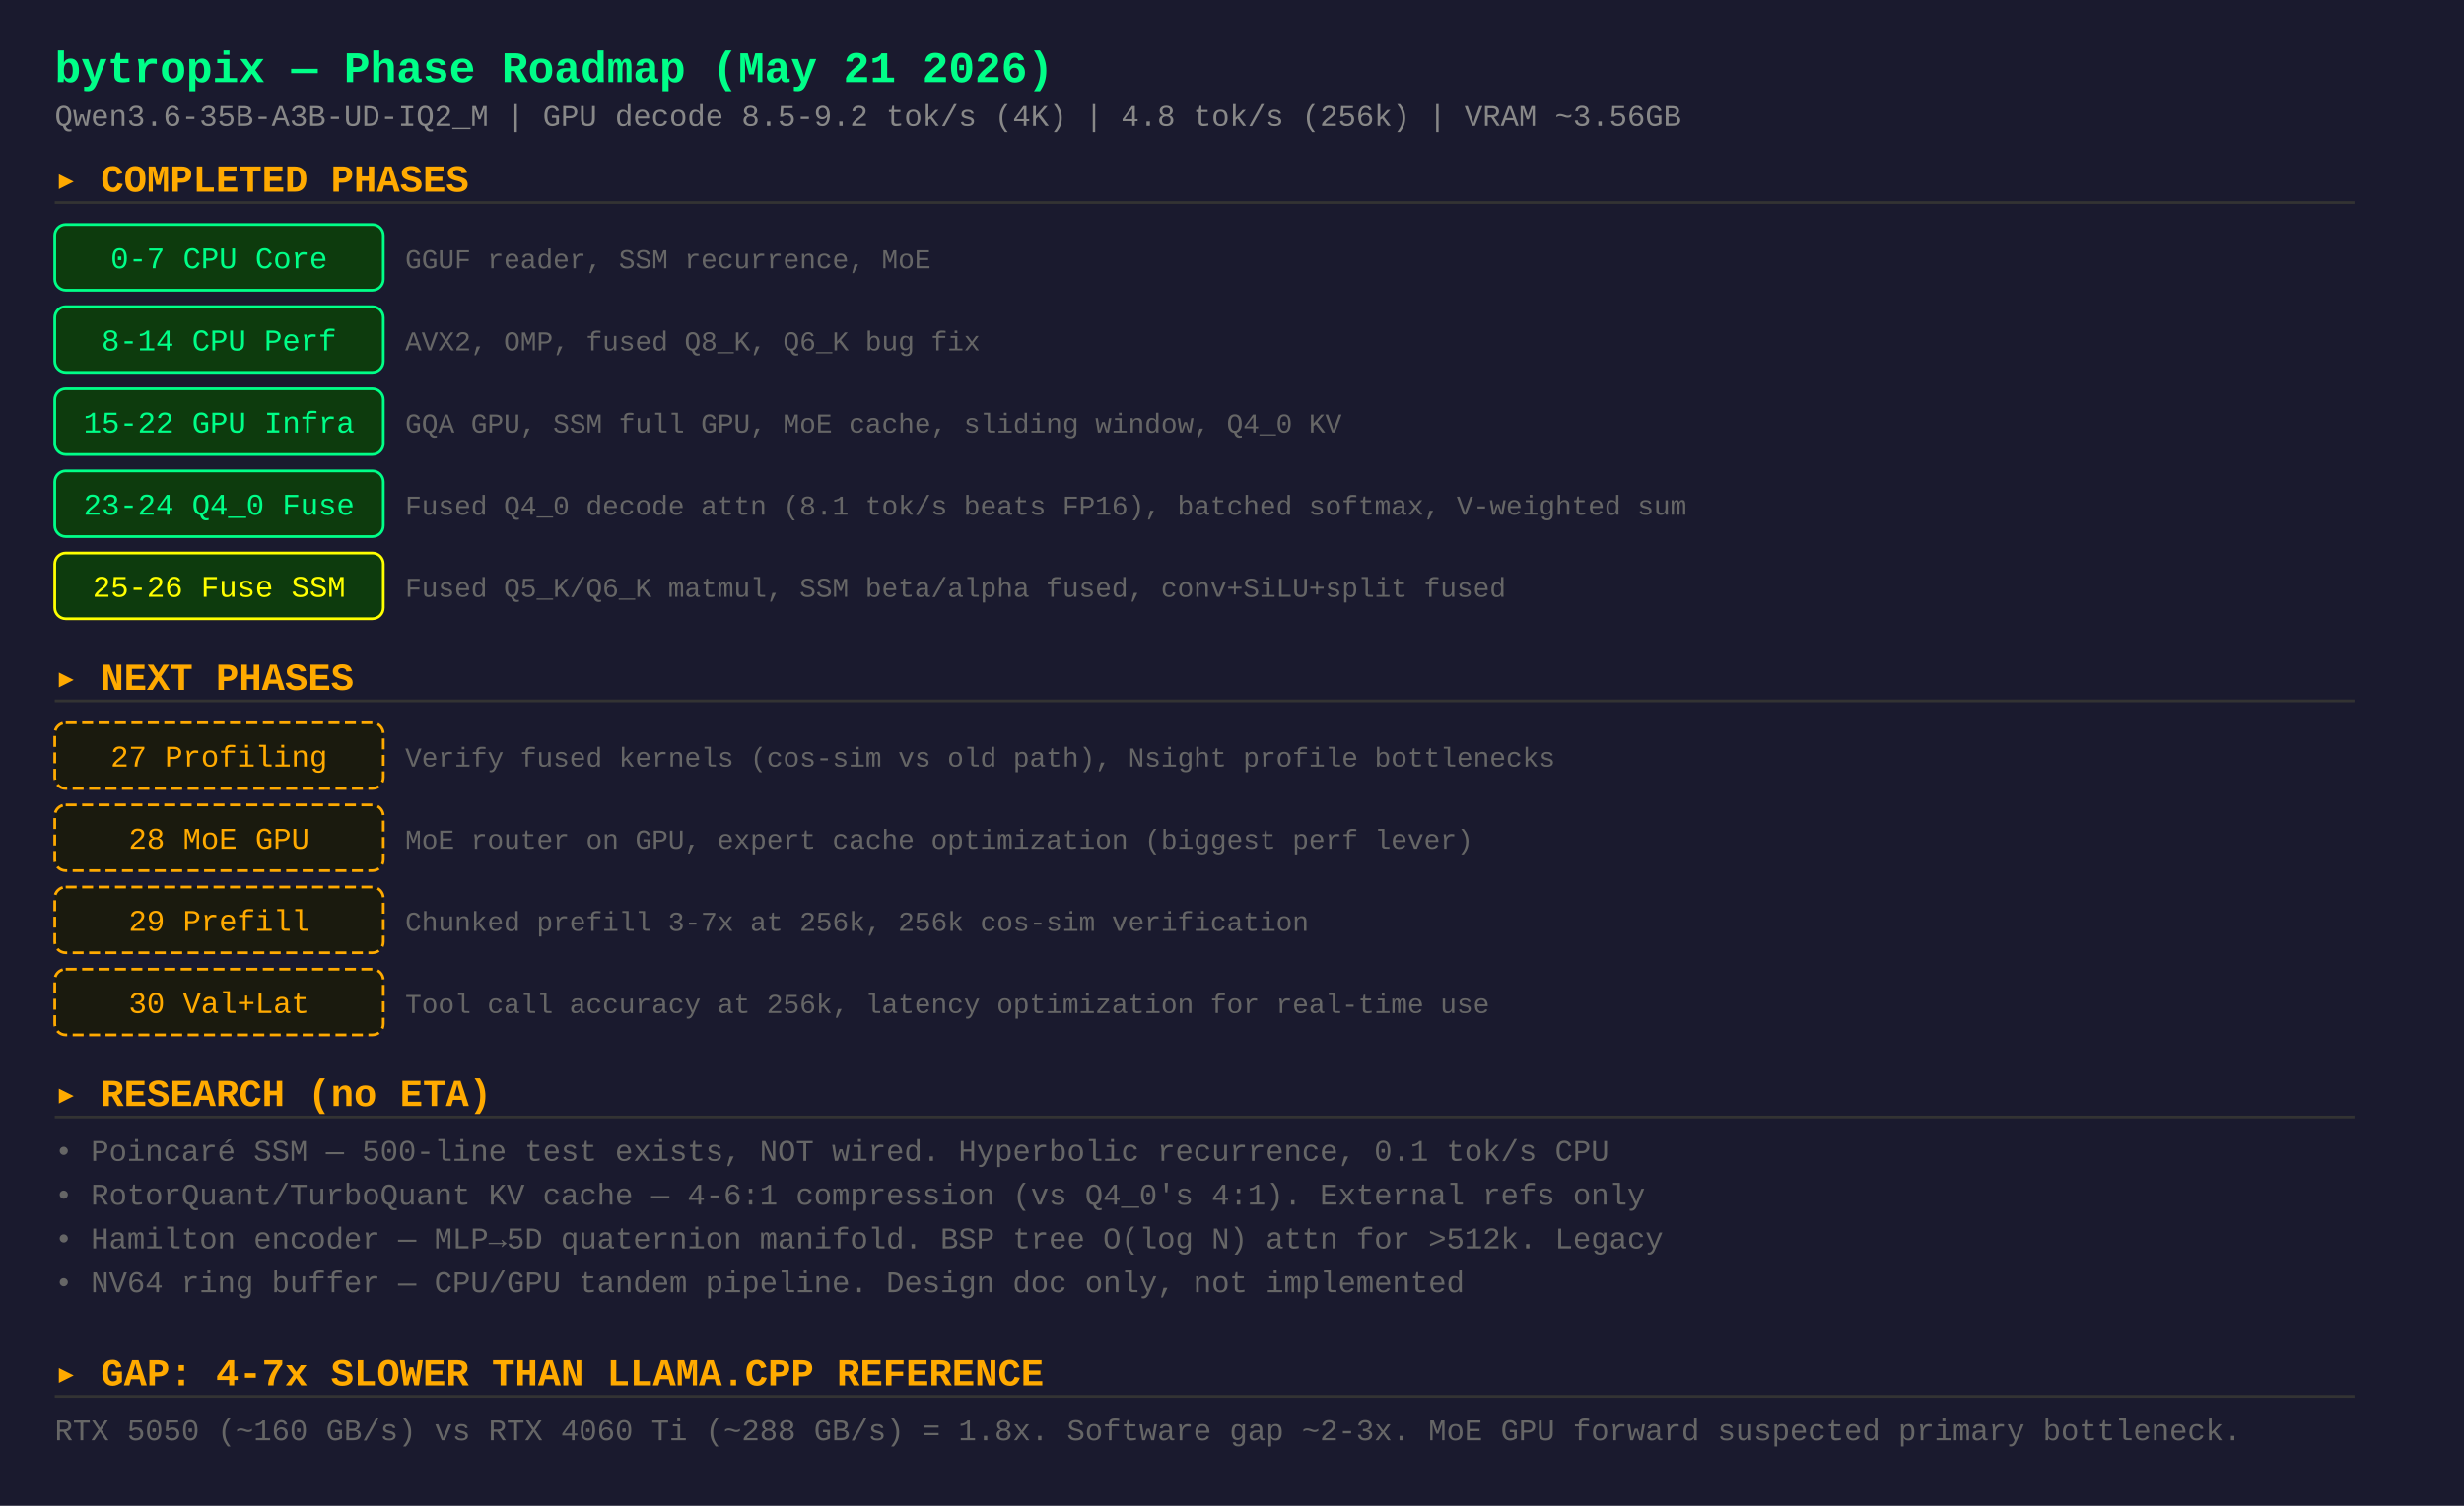
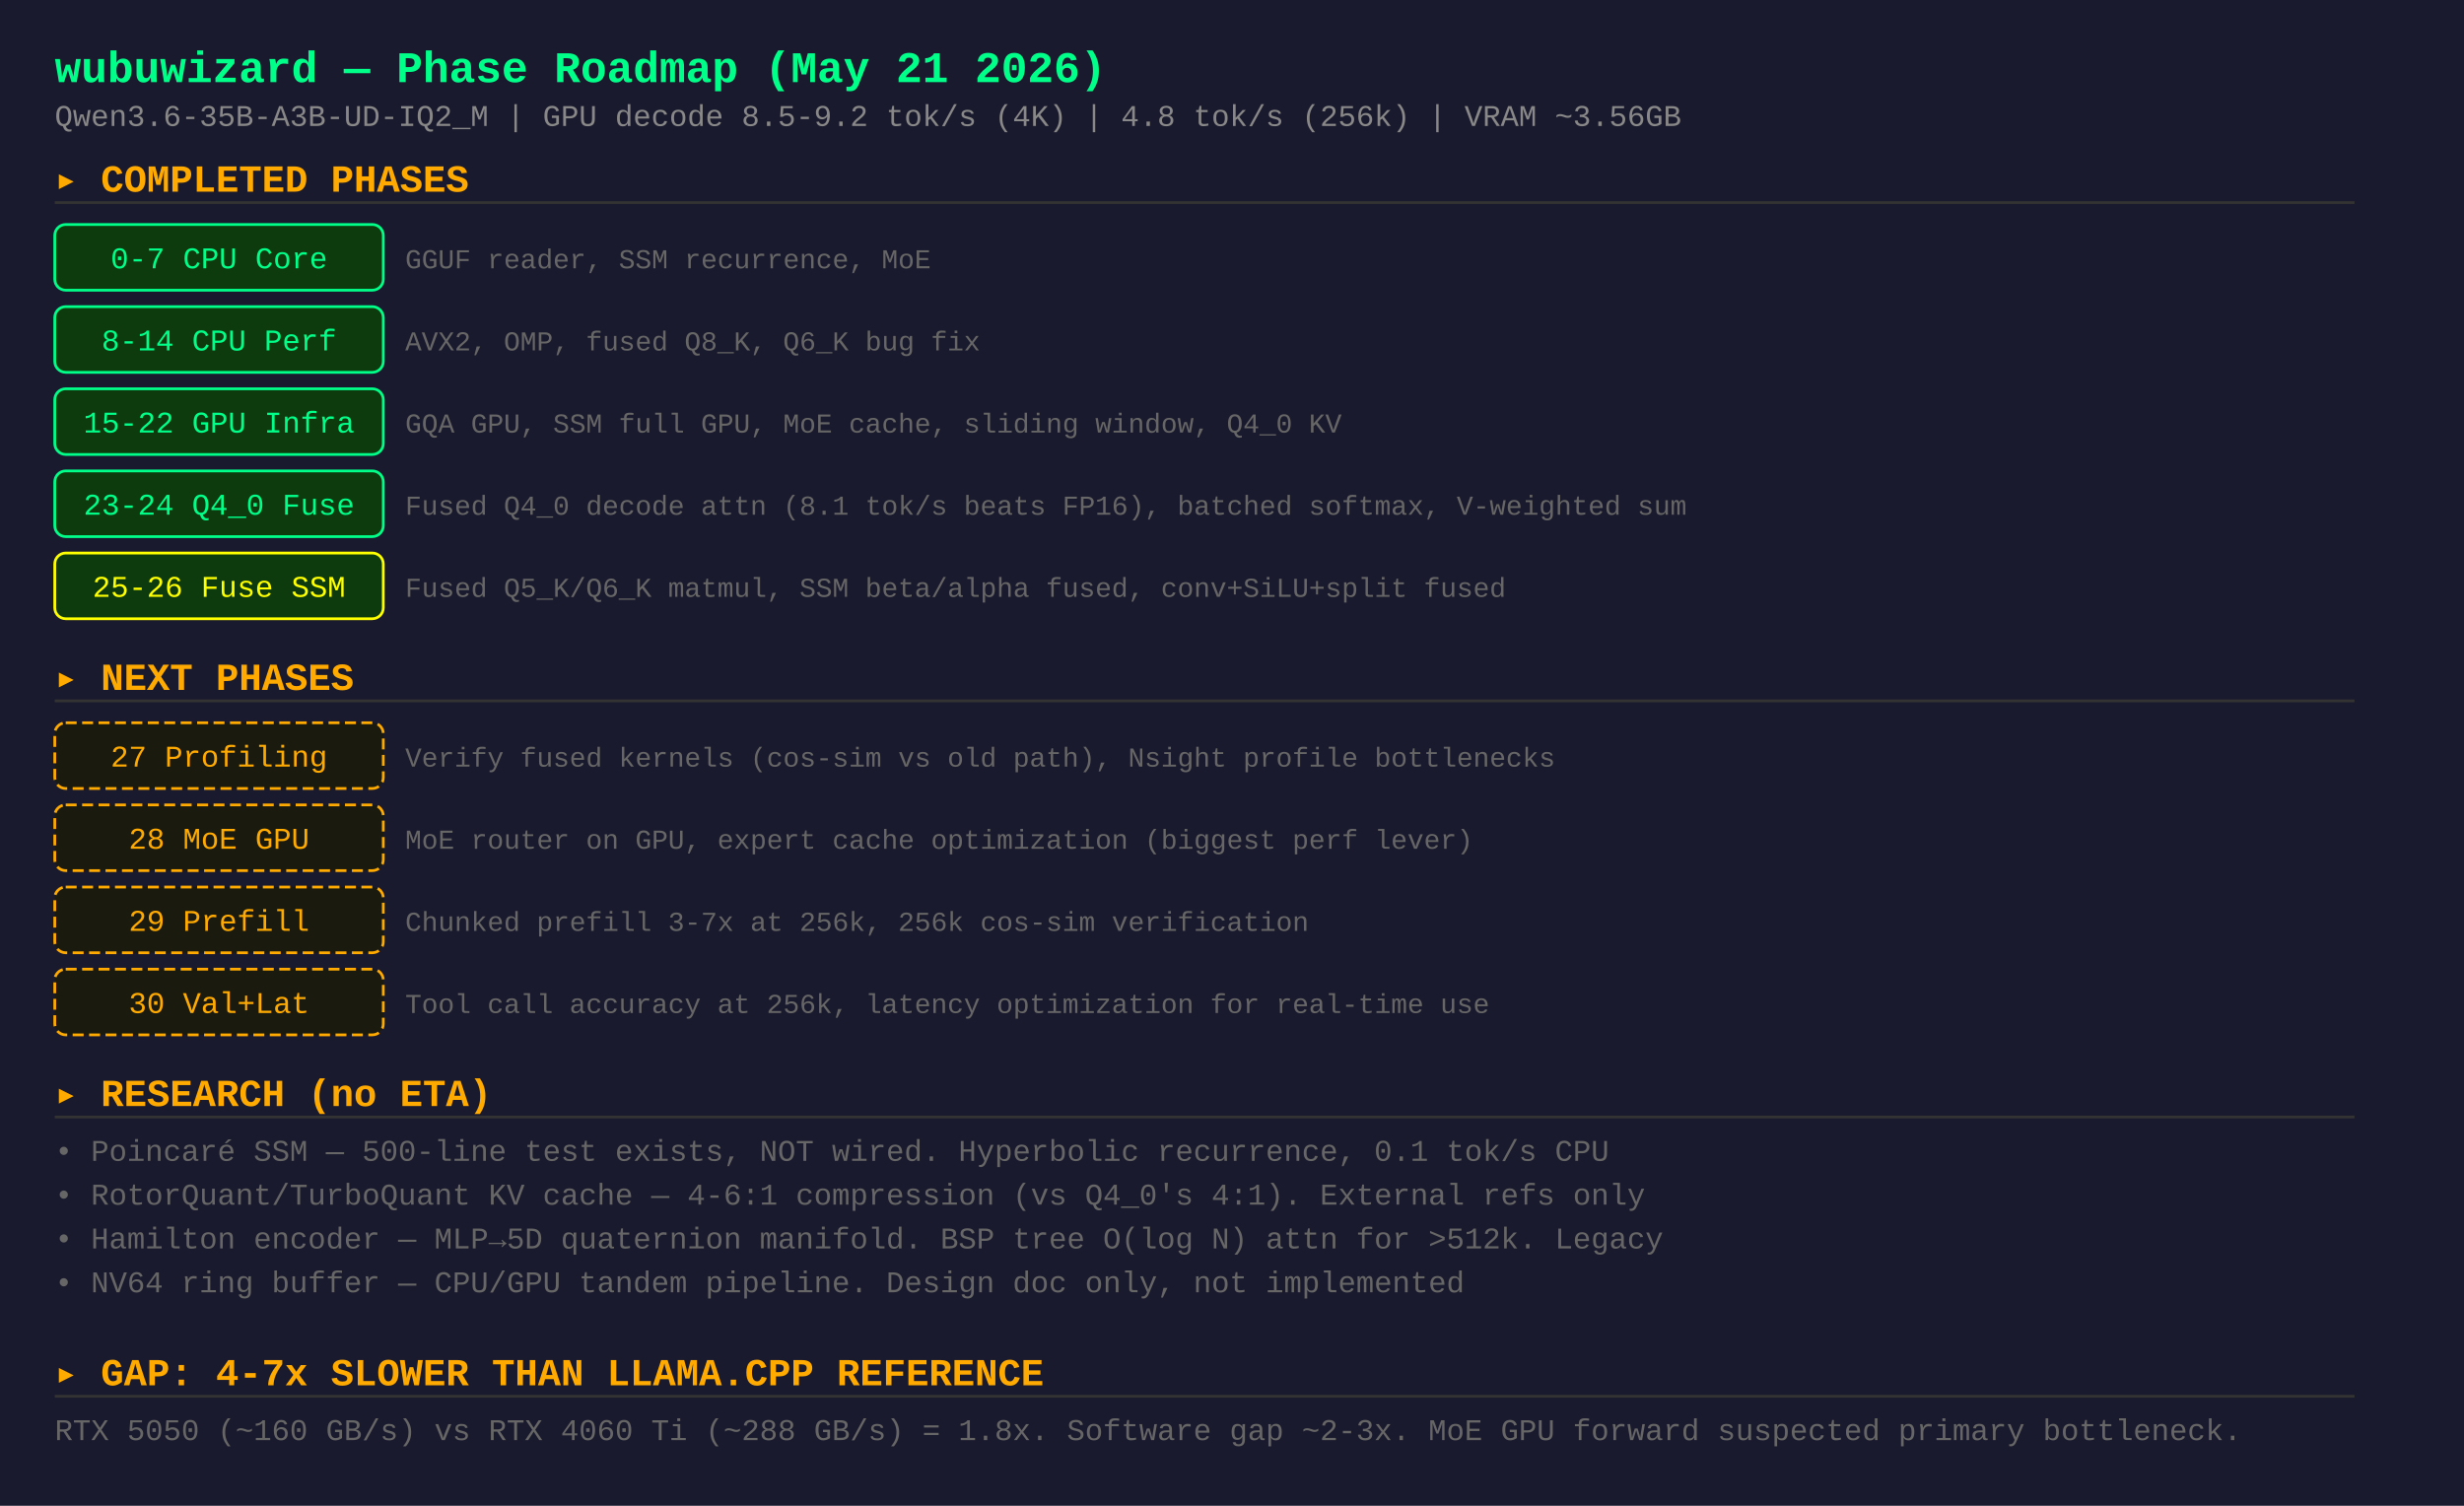
<svg xmlns="http://www.w3.org/2000/svg" viewBox="0 0 900 550" font-family="'Courier New', monospace" font-size="12">
  <rect width="900" height="550" fill="#1a1a2e" />
-   <text x="20" y="30" fill="#00ff88" font-size="16" font-weight="bold">bytropix — Phase Roadmap (May 21 2026)</text>
+   <text x="20" y="30" fill="#00ff88" font-size="16" font-weight="bold">wubuwizard — Phase Roadmap (May 21 2026)</text>
  <text x="20" y="46" fill="#888" font-size="11">Qwen3.6-35B-A3B-UD-IQ2_M | GPU decode 8.5-9.2 tok/s (4K) | 4.8 tok/s (256k) | VRAM ~3.56GB</text>
  <text x="20" y="70" fill="#ffaa00" font-size="14" font-weight="bold">▸ COMPLETED PHASES</text>
  <line x1="20" y1="74" x2="860" y2="74" stroke="#333" stroke-width="1" />
  <rect x="20" y="82" width="120" height="24" rx="4" fill="#0d3b0d" stroke="#00ff88" stroke-width="1" />
  <text x="80" y="98" fill="#00ff88" font-size="11" text-anchor="middle">0-7 CPU Core</text>
  <text x="148" y="98" fill="#666" font-size="10">GGUF reader, SSM recurrence, MoE</text>
  <rect x="20" y="112" width="120" height="24" rx="4" fill="#0d3b0d" stroke="#00ff88" stroke-width="1" />
  <text x="80" y="128" fill="#00ff88" font-size="11" text-anchor="middle">8-14 CPU Perf</text>
  <text x="148" y="128" fill="#666" font-size="10">AVX2, OMP, fused Q8_K, Q6_K bug fix</text>
  <rect x="20" y="142" width="120" height="24" rx="4" fill="#0d3b0d" stroke="#00ff88" stroke-width="1" />
  <text x="80" y="158" fill="#00ff88" font-size="11" text-anchor="middle">15-22 GPU Infra</text>
  <text x="148" y="158" fill="#666" font-size="10">GQA GPU, SSM full GPU, MoE cache, sliding window, Q4_0 KV</text>
  <rect x="20" y="172" width="120" height="24" rx="4" fill="#0d3b0d" stroke="#00ff88" stroke-width="1" />
  <text x="80" y="188" fill="#00ff88" font-size="11" text-anchor="middle">23-24 Q4_0 Fuse</text>
  <text x="148" y="188" fill="#666" font-size="10">Fused Q4_0 decode attn (8.1 tok/s beats FP16), batched softmax, V-weighted sum</text>
  <rect x="20" y="202" width="120" height="24" rx="4" fill="#0d3b0d" stroke="#ffff00" stroke-width="1" />
  <text x="80" y="218" fill="#ffff00" font-size="11" text-anchor="middle">25-26 Fuse SSM</text>
  <text x="148" y="218" fill="#666" font-size="10">Fused Q5_K/Q6_K matmul, SSM beta/alpha fused, conv+SiLU+split fused</text>
  <text x="20" y="252" fill="#ffaa00" font-size="14" font-weight="bold">▸ NEXT PHASES</text>
  <line x1="20" y1="256" x2="860" y2="256" stroke="#333" stroke-width="1" />
  <rect x="20" y="264" width="120" height="24" rx="4" fill="#1a1a0e" stroke="#ffaa00" stroke-width="1" stroke-dasharray="4,2" />
  <text x="80" y="280" fill="#ffaa00" font-size="11" text-anchor="middle">27 Profiling</text>
  <text x="148" y="280" fill="#666" font-size="10">Verify fused kernels (cos-sim vs old path), Nsight profile bottlenecks</text>
  <rect x="20" y="294" width="120" height="24" rx="4" fill="#1a1a0e" stroke="#ffaa00" stroke-width="1" stroke-dasharray="4,2" />
  <text x="80" y="310" fill="#ffaa00" font-size="11" text-anchor="middle">28 MoE GPU</text>
  <text x="148" y="310" fill="#666" font-size="10">MoE router on GPU, expert cache optimization (biggest perf lever)</text>
  <rect x="20" y="324" width="120" height="24" rx="4" fill="#1a1a0e" stroke="#ffaa00" stroke-width="1" stroke-dasharray="4,2" />
  <text x="80" y="340" fill="#ffaa00" font-size="11" text-anchor="middle">29 Prefill</text>
  <text x="148" y="340" fill="#666" font-size="10">Chunked prefill 3-7x at 256k, 256k cos-sim verification</text>
  <rect x="20" y="354" width="120" height="24" rx="4" fill="#1a1a0e" stroke="#ffaa00" stroke-width="1" stroke-dasharray="4,2" />
  <text x="80" y="370" fill="#ffaa00" font-size="11" text-anchor="middle">30 Val+Lat</text>
  <text x="148" y="370" fill="#666" font-size="10">Tool call accuracy at 256k, latency optimization for real-time use</text>
  <text x="20" y="404" fill="#ffaa00" font-size="14" font-weight="bold">▸ RESEARCH (no ETA)</text>
  <line x1="20" y1="408" x2="860" y2="408" stroke="#333" stroke-width="1" />
  <text x="20" y="424" fill="#666" font-size="11">• Poincaré SSM — 500-line test exists, NOT wired. Hyperbolic recurrence, 0.1 tok/s CPU</text>
  <text x="20" y="440" fill="#666" font-size="11">• RotorQuant/TurboQuant KV cache — 4-6:1 compression (vs Q4_0's 4:1). External refs only</text>
  <text x="20" y="456" fill="#666" font-size="11">• Hamilton encoder — MLP→5D quaternion manifold. BSP tree O(log N) attn for &gt;512k. Legacy</text>
  <text x="20" y="472" fill="#666" font-size="11">• NV64 ring buffer — CPU/GPU tandem pipeline. Design doc only, not implemented</text>
  <text x="20" y="506" fill="#ffaa00" font-size="14" font-weight="bold">▸ GAP: 4-7x SLOWER THAN LLAMA.CPP REFERENCE</text>
  <line x1="20" y1="510" x2="860" y2="510" stroke="#333" stroke-width="1" />
  <text x="20" y="526" fill="#666" font-size="11">RTX 5050 (~160 GB/s) vs RTX 4060 Ti (~288 GB/s) = 1.8x. Software gap ~2-3x. MoE GPU forward suspected primary bottleneck.</text>
</svg>
